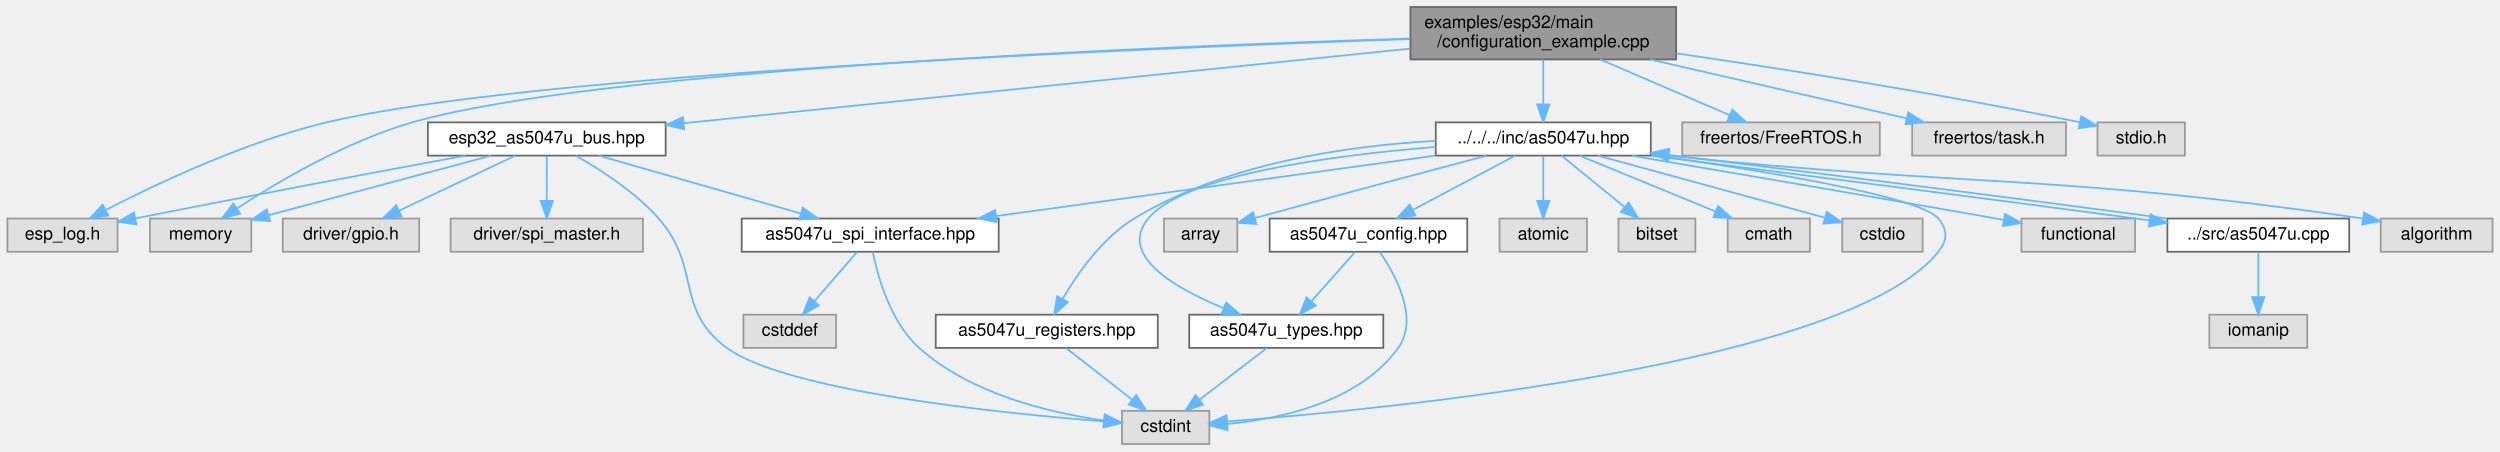
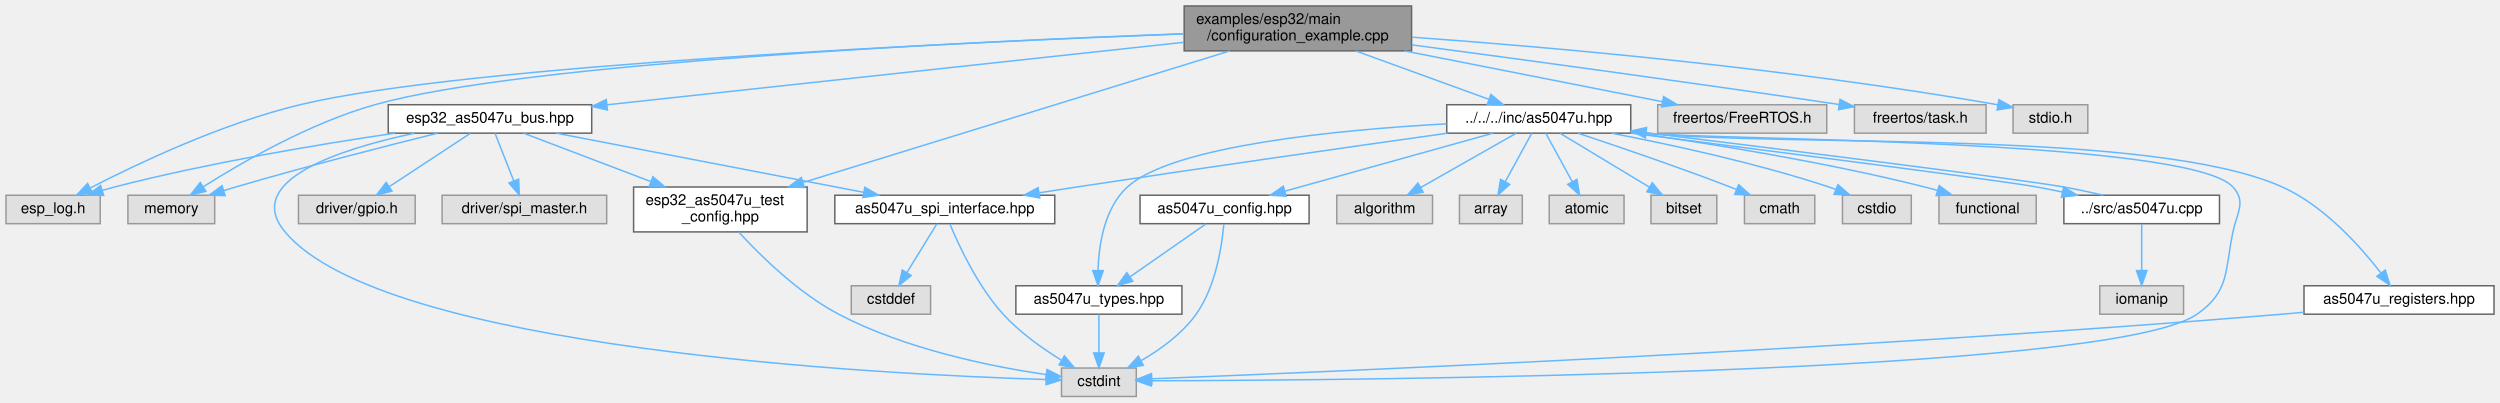
- <svg xmlns="http://www.w3.org/2000/svg" xmlns:xlink="http://www.w3.org/1999/xlink" width="1430pt" height="258pt" viewBox="0.00 0.00 1429.50 258.00">
-   <g id="graph0" class="graph" transform="scale(1 1) rotate(0) translate(4 254)">
+ <svg xmlns="http://www.w3.org/2000/svg" xmlns:xlink="http://www.w3.org/1999/xlink" width="1671pt" height="269pt" viewBox="0.00 0.00 1671.00 269.00">
+   <g id="graph0" class="graph" transform="scale(1 1) rotate(0) translate(4 265)">
    <g id="Node000001" class="node">
      <g id="a_Node000001">
        <a xlink:title="Configuration example with ABI, UVW, and PWM setup.">
-           <polygon fill="#999999" stroke="#666666" points="954.5,-250 802.5,-250 802.5,-220 954.5,-220 954.5,-250" />
-           <text text-anchor="start" x="810.5" y="-238" font-family="Helvetica,sans-Serif" font-size="10.00">examples/esp32/main</text>
-           <text text-anchor="middle" x="878.5" y="-227" font-family="Helvetica,sans-Serif" font-size="10.00">/configuration_example.cpp</text>
+           <polygon fill="#999999" stroke="#666666" points="939.5,-261 787.5,-261 787.5,-231 939.5,-231 939.5,-261" />
+           <text text-anchor="start" x="795.5" y="-249" font-family="Helvetica,sans-Serif" font-size="10.00">examples/esp32/main</text>
+           <text text-anchor="middle" x="863.5" y="-238" font-family="Helvetica,sans-Serif" font-size="10.00">/configuration_example.cpp</text>
        </a>
      </g>
    </g>
    <g id="Node000002" class="node">
      <g id="a_Node000002">
        <a xlink:title=" ">
-           <polygon fill="#e0e0e0" stroke="#999999" points="63,-129 0,-129 0,-110 63,-110 63,-129" />
-           <text text-anchor="middle" x="31.5" y="-117" font-family="Helvetica,sans-Serif" font-size="10.00">esp_log.h</text>
+           <polygon fill="#e0e0e0" stroke="#999999" points="63,-134.5 0,-134.5 0,-115.5 63,-115.5 63,-134.5" />
+           <text text-anchor="middle" x="31.5" y="-122.5" font-family="Helvetica,sans-Serif" font-size="10.00">esp_log.h</text>
        </a>
      </g>
    </g>
    <g id="edge1_Node000001_Node000002" class="edge">
      <g id="a_edge1_Node000001_Node000002">
        <a xlink:title=" ">
-           <path fill="none" stroke="#63b8ff" d="M802.24,-231.65C646.82,-226.35 298.33,-211.72 182.5,-184 136.03,-172.88 85.52,-149.01 56.29,-133.91" />
-           <polygon fill="#63b8ff" stroke="#63b8ff" points="57.71,-130.7 47.22,-129.15 54.45,-136.9 57.71,-130.7" />
+           <path fill="none" stroke="#63b8ff" d="M787.27,-242.36C636.82,-236.64 306.74,-221.45 196.5,-195 144.51,-182.53 87.81,-155.62 56.26,-139.33" />
+           <polygon fill="#63b8ff" stroke="#63b8ff" points="57.79,-136.19 47.31,-134.65 54.54,-142.39 57.79,-136.19" />
        </a>
      </g>
    </g>
    <g id="Node000003" class="node">
      <g id="a_Node000003">
        <a xlink:title=" ">
-           <polygon fill="#e0e0e0" stroke="#999999" points="1071,-184 958,-184 958,-165 1071,-165 1071,-184" />
-           <text text-anchor="middle" x="1014.5" y="-172" font-family="Helvetica,sans-Serif" font-size="10.00">freertos/FreeRTOS.h</text>
+           <polygon fill="#e0e0e0" stroke="#999999" points="1217,-195 1104,-195 1104,-176 1217,-176 1217,-195" />
+           <text text-anchor="middle" x="1160.5" y="-183" font-family="Helvetica,sans-Serif" font-size="10.00">freertos/FreeRTOS.h</text>
        </a>
      </g>
    </g>
    <g id="edge2_Node000001_Node000003" class="edge">
      <g id="a_edge2_Node000001_Node000003">
        <a xlink:title=" ">
-           <path fill="none" stroke="#63b8ff" d="M911.08,-219.99C933.56,-210.31 963.22,-197.56 985.01,-188.18" />
-           <polygon fill="#63b8ff" stroke="#63b8ff" points="986.61,-191.31 994.42,-184.14 983.85,-184.88 986.61,-191.31" />
+           <path fill="none" stroke="#63b8ff" d="M934.64,-230.99C987.67,-220.54 1058.96,-206.5 1107.16,-197.01" />
+           <polygon fill="#63b8ff" stroke="#63b8ff" points="1107.94,-200.42 1117.07,-195.05 1106.59,-193.55 1107.94,-200.42" />
        </a>
      </g>
    </g>
    <g id="Node000004" class="node">
      <g id="a_Node000004">
        <a xlink:title=" ">
-           <polygon fill="#e0e0e0" stroke="#999999" points="1177.5,-184 1089.5,-184 1089.5,-165 1177.5,-165 1177.5,-184" />
-           <text text-anchor="middle" x="1133.5" y="-172" font-family="Helvetica,sans-Serif" font-size="10.00">freertos/task.h</text>
+           <polygon fill="#e0e0e0" stroke="#999999" points="1323.5,-195 1235.5,-195 1235.5,-176 1323.5,-176 1323.5,-195" />
+           <text text-anchor="middle" x="1279.5" y="-183" font-family="Helvetica,sans-Serif" font-size="10.00">freertos/task.h</text>
        </a>
      </g>
    </g>
    <g id="edge3_Node000001_Node000004" class="edge">
      <g id="a_edge3_Node000001_Node000004">
        <a xlink:title=" ">
-           <path fill="none" stroke="#63b8ff" d="M939.58,-219.99C984.63,-209.65 1045.04,-195.79 1086.39,-186.31" />
-           <polygon fill="#63b8ff" stroke="#63b8ff" points="1087.25,-189.7 1096.21,-184.05 1085.69,-182.88 1087.25,-189.7" />
+           <path fill="none" stroke="#63b8ff" d="M939.7,-235C1010.91,-225.55 1120.45,-210.71 1225.15,-195.17" />
+           <polygon fill="#63b8ff" stroke="#63b8ff" points="1225.89,-198.6 1235.26,-193.67 1224.86,-191.68 1225.89,-198.6" />
        </a>
      </g>
    </g>
    <g id="Node000005" class="node">
      <g id="a_Node000005">
        <a xlink:title=" ">
-           <polygon fill="#e0e0e0" stroke="#999999" points="139.5,-129 81.5,-129 81.5,-110 139.5,-110 139.5,-129" />
-           <text text-anchor="middle" x="110.5" y="-117" font-family="Helvetica,sans-Serif" font-size="10.00">memory</text>
+           <polygon fill="#e0e0e0" stroke="#999999" points="139.5,-134.5 81.5,-134.5 81.5,-115.5 139.5,-115.5 139.5,-134.5" />
+           <text text-anchor="middle" x="110.5" y="-122.5" font-family="Helvetica,sans-Serif" font-size="10.00">memory</text>
        </a>
      </g>
    </g>
    <g id="edge4_Node000001_Node000005" class="edge">
      <g id="a_edge4_Node000001_Node000005">
        <a xlink:title=" ">
-           <path fill="none" stroke="#63b8ff" d="M802.37,-231.97C655.16,-227.4 336.72,-214.28 231.5,-184 193.86,-173.17 154.45,-149.9 131.2,-134.74" />
-           <polygon fill="#63b8ff" stroke="#63b8ff" points="133.11,-131.8 122.84,-129.18 129.23,-137.63 133.11,-131.8" />
+           <path fill="none" stroke="#63b8ff" d="M787.37,-242.51C645.53,-237.25 346.18,-223.14 246.5,-195 203.38,-182.83 157.84,-156.6 131.93,-140.21" />
+           <polygon fill="#63b8ff" stroke="#63b8ff" points="133.61,-137.14 123.3,-134.67 129.82,-143.02 133.61,-137.14" />
        </a>
      </g>
    </g>
    <g id="Node000006" class="node">
      <g id="a_Node000006">
        <a xlink:title=" ">
-           <polygon fill="#e0e0e0" stroke="#999999" points="1245.5,-184 1195.5,-184 1195.5,-165 1245.5,-165 1245.5,-184" />
-           <text text-anchor="middle" x="1220.5" y="-172" font-family="Helvetica,sans-Serif" font-size="10.00">stdio.h</text>
+           <polygon fill="#e0e0e0" stroke="#999999" points="1391.5,-195 1341.5,-195 1341.5,-176 1391.5,-176 1391.5,-195" />
+           <text text-anchor="middle" x="1366.5" y="-183" font-family="Helvetica,sans-Serif" font-size="10.00">stdio.h</text>
        </a>
      </g>
    </g>
    <g id="edge5_Node000001_Node000006" class="edge">
      <g id="a_edge5_Node000001_Node000006">
        <a xlink:title=" ">
-           <path fill="none" stroke="#63b8ff" d="M954.77,-223.44C1014.92,-214.69 1101.1,-201.23 1185.31,-184.1" />
-           <polygon fill="#63b8ff" stroke="#63b8ff" points="1186.21,-187.49 1195.3,-182.05 1184.8,-180.63 1186.21,-187.49" />
+           <path fill="none" stroke="#63b8ff" d="M939.91,-240.13C1031.02,-233.58 1187.99,-219.98 1331.46,-194.95" />
+           <polygon fill="#63b8ff" stroke="#63b8ff" points="1332.09,-198.39 1341.33,-193.21 1330.88,-191.5 1332.09,-198.39" />
        </a>
      </g>
    </g>
    <g id="Node000007" class="node">
      <g id="a_Node000007">
        <a xlink:href="as5047u_8hpp.html" target="_top" xlink:title="Driver for AMS AS5047U Magnetic Rotary Position Sensor (C++21).">
-           <polygon fill="white" stroke="#666666" points="940,-184 817,-184 817,-165 940,-165 940,-184" />
-           <text text-anchor="middle" x="878.5" y="-172" font-family="Helvetica,sans-Serif" font-size="10.00">../../../inc/as5047u.hpp</text>
+           <polygon fill="white" stroke="#666666" points="1086,-195 963,-195 963,-176 1086,-176 1086,-195" />
+           <text text-anchor="middle" x="1024.5" y="-183" font-family="Helvetica,sans-Serif" font-size="10.00">../../../inc/as5047u.hpp</text>
        </a>
      </g>
    </g>
    <g id="edge6_Node000001_Node000007" class="edge">
      <g id="a_edge6_Node000001_Node000007">
        <a xlink:title=" ">
-           <path fill="none" stroke="#63b8ff" d="M878.5,-219.84C878.5,-212.21 878.5,-202.7 878.5,-194.45" />
-           <polygon fill="#63b8ff" stroke="#63b8ff" points="882,-194.27 878.5,-184.27 875,-194.27 882,-194.27" />
+           <path fill="none" stroke="#63b8ff" d="M902.06,-230.99C929.29,-221.1 965.38,-207.98 991.32,-198.56" />
+           <polygon fill="#63b8ff" stroke="#63b8ff" points="992.52,-201.84 1000.72,-195.14 990.13,-195.26 992.52,-201.84" />
        </a>
      </g>
    </g>
    <g id="Node000023" class="node">
      <g id="a_Node000023">
-         <a xlink:href="esp32__as5047u__bus_8hpp.html" target="_top" xlink:title="ESP32 SPI transport implementation for AS5047U driver.">
-           <polygon fill="white" stroke="#666666" points="376.5,-184 240.5,-184 240.5,-165 376.5,-165 376.5,-184" />
-           <text text-anchor="middle" x="308.5" y="-172" font-family="Helvetica,sans-Serif" font-size="10.00">esp32_as5047u_bus.hpp</text>
+         <a xlink:href="esp32__as5047u__bus_8hpp.html" target="_top" xlink:title="ESP32 SPI transport implementation for AS5047U driver (header-only)">
+           <polygon fill="white" stroke="#666666" points="391.5,-195 255.5,-195 255.5,-176 391.5,-176 391.5,-195" />
+           <text text-anchor="middle" x="323.5" y="-183" font-family="Helvetica,sans-Serif" font-size="10.00">esp32_as5047u_bus.hpp</text>
        </a>
      </g>
    </g>
    <g id="edge28_Node000001_Node000023" class="edge">
      <g id="a_edge28_Node000001_Node000023">
        <a xlink:title=" ">
-           <path fill="none" stroke="#63b8ff" d="M802.22,-226.17C693.82,-215.05 496.23,-194.77 386.76,-183.53" />
-           <polygon fill="#63b8ff" stroke="#63b8ff" points="387.07,-180.05 376.77,-182.51 386.36,-187.01 387.07,-180.05" />
+           <path fill="none" stroke="#63b8ff" d="M787.28,-236.74C685.14,-225.68 504.83,-206.14 401.7,-194.97" />
+           <polygon fill="#63b8ff" stroke="#63b8ff" points="401.98,-191.48 391.66,-193.88 401.22,-198.44 401.98,-191.48" />
+         </a>
+       </g>
+     </g>
+     <g id="Node000024" class="node">
+       <g id="a_Node000024">
+         <a xlink:href="esp32__as5047u__test__config_8hpp.html" target="_top" xlink:title="Hardware configuration for AS5047U driver on ESP32-C6.">
+           <polygon fill="white" stroke="#666666" points="535.5,-140 419.5,-140 419.5,-110 535.5,-110 535.5,-140" />
+           <text text-anchor="start" x="427.5" y="-128" font-family="Helvetica,sans-Serif" font-size="10.00">esp32_as5047u_test</text>
+           <text text-anchor="middle" x="477.5" y="-117" font-family="Helvetica,sans-Serif" font-size="10.00">_config.hpp</text>
+         </a>
+       </g>
+     </g>
+     <g id="edge37_Node000001_Node000024" class="edge">
+       <g id="a_edge37_Node000001_Node000024">
+         <a xlink:title=" ">
+           <path fill="none" stroke="#63b8ff" d="M818.09,-231C747.04,-209.1 609.81,-166.79 533.01,-143.11" />
+           <polygon fill="#63b8ff" stroke="#63b8ff" points="533.63,-139.64 523.04,-140.04 531.57,-146.33 533.63,-139.64" />
        </a>
      </g>
    </g>
    <g id="Node000008" class="node">
      <g id="a_Node000008">
        <a xlink:href="as5047u__spi__interface_8hpp.html" target="_top" xlink:title="CRTP-based SPI bus interface for AS5047U driver.">
-           <polygon fill="white" stroke="#666666" points="567,-129 420,-129 420,-110 567,-110 567,-129" />
-           <text text-anchor="middle" x="493.5" y="-117" font-family="Helvetica,sans-Serif" font-size="10.00">as5047u_spi_interface.hpp</text>
+           <polygon fill="white" stroke="#666666" points="701,-134.5 554,-134.5 554,-115.5 701,-115.5 701,-134.5" />
+           <text text-anchor="middle" x="627.5" y="-122.5" font-family="Helvetica,sans-Serif" font-size="10.00">as5047u_spi_interface.hpp</text>
        </a>
      </g>
    </g>
    <g id="edge7_Node000007_Node000008" class="edge">
      <g id="a_edge7_Node000007_Node000008">
        <a xlink:title=" ">
-           <path fill="none" stroke="#63b8ff" d="M816.64,-164.98C748.13,-155.55 637.8,-140.36 565.47,-130.41" />
-           <polygon fill="#63b8ff" stroke="#63b8ff" points="565.91,-126.93 555.52,-129.04 564.95,-133.87 565.91,-126.93" />
+           <path fill="none" stroke="#63b8ff" d="M963.49,-175.98C901.13,-167.22 801.51,-153.03 715.5,-140 707.45,-138.78 699,-137.47 690.64,-136.16" />
+           <polygon fill="#63b8ff" stroke="#63b8ff" points="690.95,-132.67 680.53,-134.57 689.86,-139.58 690.95,-132.67" />
        </a>
      </g>
    </g>
    <g id="Node000010" class="node">
      <g id="a_Node000010">
        <a xlink:title=" ">
-           <polygon fill="#e0e0e0" stroke="#999999" points="687.5,-19 637.5,-19 637.5,0 687.5,0 687.5,-19" />
-           <text text-anchor="middle" x="662.5" y="-7" font-family="Helvetica,sans-Serif" font-size="10.00">cstdint</text>
+           <polygon fill="#e0e0e0" stroke="#999999" points="755.5,-19 705.5,-19 705.5,0 755.5,0 755.5,-19" />
+           <text text-anchor="middle" x="730.5" y="-7" font-family="Helvetica,sans-Serif" font-size="10.00">cstdint</text>
        </a>
      </g>
    </g>
    <g id="edge17_Node000007_Node000010" class="edge">
      <g id="a_edge17_Node000007_Node000010">
        <a xlink:title=" ">
-           <path fill="none" stroke="#63b8ff" d="M940.18,-165.42C1003.44,-156.5 1094.04,-141.72 1104.5,-129 1109.86,-122.48 1109.77,-116.59 1104.5,-110 1053.35,-46.06 793.06,-20.31 697.63,-12.92" />
-           <polygon fill="#63b8ff" stroke="#63b8ff" points="697.85,-9.43 687.61,-12.17 697.32,-16.41 697.85,-9.43" />
+           <path fill="none" stroke="#63b8ff" d="M1086.06,-177.02C1089.25,-176.67 1092.41,-176.33 1095.5,-176 1139.11,-171.39 1458.94,-172.39 1488.5,-140 1497.49,-130.15 1491.22,-123.05 1488.5,-110 1483.05,-83.89 1486.36,-70.28 1464.5,-55 1406.81,-14.69 903.93,-10.81 765.59,-10.5" />
+           <polygon fill="#63b8ff" stroke="#63b8ff" points="765.54,-7 755.54,-10.49 765.53,-14 765.54,-7" />
        </a>
      </g>
    </g>
    <g id="Node000011" class="node">
      <g id="a_Node000011">
        <a xlink:href="as5047u__registers_8hpp.html" target="_top" xlink:title="Register definitions for the AS5047U Rotary Position Sensor.">
-           <polygon fill="white" stroke="#666666" points="658,-74 531,-74 531,-55 658,-55 658,-74" />
-           <text text-anchor="middle" x="594.5" y="-62" font-family="Helvetica,sans-Serif" font-size="10.00">as5047u_registers.hpp</text>
+           <polygon fill="white" stroke="#666666" points="1663,-74 1536,-74 1536,-55 1663,-55 1663,-74" />
+           <text text-anchor="middle" x="1599.5" y="-62" font-family="Helvetica,sans-Serif" font-size="10.00">as5047u_registers.hpp</text>
        </a>
      </g>
    </g>
    <g id="edge10_Node000007_Node000011" class="edge">
      <g id="a_edge10_Node000007_Node000011">
        <a xlink:title=" ">
-           <path fill="none" stroke="#63b8ff" d="M816.88,-173.4C767.08,-170.72 696.9,-160.83 644.5,-129 626.38,-117.99 612.23,-97.85 603.67,-83.2" />
-           <polygon fill="#63b8ff" stroke="#63b8ff" points="606.56,-81.18 598.67,-74.11 600.43,-84.56 606.56,-81.18" />
+           <path fill="none" stroke="#63b8ff" d="M1086.06,-177C1089.25,-176.65 1092.41,-176.32 1095.5,-176 1190.01,-166.35 1434.88,-179.03 1521.5,-140 1549.41,-127.42 1573.49,-100.52 1587.24,-82.72" />
+           <polygon fill="#63b8ff" stroke="#63b8ff" points="1590.3,-84.48 1593.46,-74.37 1584.68,-80.3 1590.3,-84.48" />
        </a>
      </g>
    </g>
    <g id="Node000012" class="node">
      <g id="a_Node000012">
        <a xlink:title=" ">
-           <polygon fill="#e0e0e0" stroke="#999999" points="1421.5,-129 1357.5,-129 1357.5,-110 1421.5,-110 1421.5,-129" />
-           <text text-anchor="middle" x="1389.5" y="-117" font-family="Helvetica,sans-Serif" font-size="10.00">algorithm</text>
+           <polygon fill="#e0e0e0" stroke="#999999" points="953.5,-134.5 889.5,-134.5 889.5,-115.5 953.5,-115.5 953.5,-134.5" />
+           <text text-anchor="middle" x="921.5" y="-122.5" font-family="Helvetica,sans-Serif" font-size="10.00">algorithm</text>
        </a>
      </g>
    </g>
    <g id="edge12_Node000007_Node000012" class="edge">
      <g id="a_edge12_Node000007_Node000012">
        <a xlink:title=" ">
-           <path fill="none" stroke="#63b8ff" d="M940.06,-166.02C943.25,-165.67 946.41,-165.32 949.5,-165 1123.3,-146.76 1170.63,-154.8 1347.18,-129.03" />
-           <polygon fill="#63b8ff" stroke="#63b8ff" points="1347.95,-132.45 1357.33,-127.53 1346.93,-125.53 1347.95,-132.45" />
+           <path fill="none" stroke="#63b8ff" d="M1009.3,-175.87C992.49,-166.32 965.18,-150.81 945.48,-139.62" />
+           <polygon fill="#63b8ff" stroke="#63b8ff" points="947.18,-136.56 936.76,-134.67 943.73,-142.65 947.18,-136.56" />
        </a>
      </g>
    </g>
    <g id="Node000013" class="node">
      <g id="a_Node000013">
        <a xlink:title=" ">
-           <polygon fill="#e0e0e0" stroke="#999999" points="703.5,-129 661.5,-129 661.5,-110 703.5,-110 703.5,-129" />
-           <text text-anchor="middle" x="682.5" y="-117" font-family="Helvetica,sans-Serif" font-size="10.00">array</text>
+           <polygon fill="#e0e0e0" stroke="#999999" points="1013.5,-134.5 971.5,-134.5 971.5,-115.5 1013.5,-115.5 1013.5,-134.5" />
+           <text text-anchor="middle" x="992.5" y="-122.5" font-family="Helvetica,sans-Serif" font-size="10.00">array</text>
        </a>
      </g>
    </g>
    <g id="edge13_Node000007_Node000013" class="edge">
      <g id="a_edge13_Node000007_Node000013">
        <a xlink:title=" ">
-           <path fill="none" stroke="#63b8ff" d="M846.02,-164.94C814.49,-156.6 765.04,-143.43 713.45,-129.23" />
-           <polygon fill="#63b8ff" stroke="#63b8ff" points="714.37,-125.86 703.79,-126.57 712.51,-132.61 714.37,-125.86" />
+           <path fill="none" stroke="#63b8ff" d="M1019.78,-175.87C1015.15,-167.4 1007.95,-154.24 1002.11,-143.57" />
+           <polygon fill="#63b8ff" stroke="#63b8ff" points="1005.11,-141.76 997.24,-134.67 998.97,-145.12 1005.11,-141.76" />
        </a>
      </g>
    </g>
    <g id="Node000014" class="node">
      <g id="a_Node000014">
        <a xlink:title=" ">
-           <polygon fill="#e0e0e0" stroke="#999999" points="903.5,-129 853.5,-129 853.5,-110 903.5,-110 903.5,-129" />
-           <text text-anchor="middle" x="878.5" y="-117" font-family="Helvetica,sans-Serif" font-size="10.00">atomic</text>
+           <polygon fill="#e0e0e0" stroke="#999999" points="1081.5,-134.5 1031.5,-134.5 1031.5,-115.5 1081.5,-115.5 1081.5,-134.5" />
+           <text text-anchor="middle" x="1056.5" y="-122.5" font-family="Helvetica,sans-Serif" font-size="10.00">atomic</text>
        </a>
      </g>
    </g>
    <g id="edge14_Node000007_Node000014" class="edge">
      <g id="a_edge14_Node000007_Node000014">
        <a xlink:title=" ">
-           <path fill="none" stroke="#63b8ff" d="M878.5,-164.75C878.5,-157.8 878.5,-147.85 878.5,-139.13" />
-           <polygon fill="#63b8ff" stroke="#63b8ff" points="882,-139.09 878.5,-129.09 875,-139.09 882,-139.09" />
+           <path fill="none" stroke="#63b8ff" d="M1029.22,-175.87C1033.85,-167.4 1041.05,-154.24 1046.89,-143.57" />
+           <polygon fill="#63b8ff" stroke="#63b8ff" points="1050.03,-145.12 1051.76,-134.67 1043.89,-141.76 1050.03,-145.12" />
        </a>
      </g>
    </g>
    <g id="Node000015" class="node">
      <g id="a_Node000015">
        <a xlink:title=" ">
-           <polygon fill="#e0e0e0" stroke="#999999" points="965.5,-129 921.5,-129 921.5,-110 965.5,-110 965.5,-129" />
-           <text text-anchor="middle" x="943.5" y="-117" font-family="Helvetica,sans-Serif" font-size="10.00">bitset</text>
+           <polygon fill="#e0e0e0" stroke="#999999" points="1143.5,-134.5 1099.5,-134.5 1099.5,-115.5 1143.5,-115.5 1143.5,-134.5" />
+           <text text-anchor="middle" x="1121.5" y="-122.5" font-family="Helvetica,sans-Serif" font-size="10.00">bitset</text>
        </a>
      </g>
    </g>
    <g id="edge15_Node000007_Node000015" class="edge">
      <g id="a_edge15_Node000007_Node000015">
        <a xlink:title=" ">
-           <path fill="none" stroke="#63b8ff" d="M888.94,-164.98C898.65,-157.07 913.32,-145.11 925,-135.58" />
-           <polygon fill="#63b8ff" stroke="#63b8ff" points="927.33,-138.2 932.87,-129.17 922.9,-132.78 927.33,-138.2" />
+           <path fill="none" stroke="#63b8ff" d="M1038.81,-175.87C1054.5,-166.41 1079.9,-151.09 1098.41,-139.92" />
+           <polygon fill="#63b8ff" stroke="#63b8ff" points="1100.37,-142.83 1107.13,-134.67 1096.76,-136.83 1100.37,-142.83" />
        </a>
      </g>
    </g>
    <g id="Node000016" class="node">
      <g id="a_Node000016">
        <a xlink:title=" ">
-           <polygon fill="#e0e0e0" stroke="#999999" points="1031,-129 984,-129 984,-110 1031,-110 1031,-129" />
-           <text text-anchor="middle" x="1007.5" y="-117" font-family="Helvetica,sans-Serif" font-size="10.00">cmath</text>
+           <polygon fill="#e0e0e0" stroke="#999999" points="1209,-134.5 1162,-134.5 1162,-115.5 1209,-115.5 1209,-134.5" />
+           <text text-anchor="middle" x="1185.5" y="-122.5" font-family="Helvetica,sans-Serif" font-size="10.00">cmath</text>
        </a>
      </g>
    </g>
    <g id="edge16_Node000007_Node000016" class="edge">
      <g id="a_edge16_Node000007_Node000016">
        <a xlink:title=" ">
-           <path fill="none" stroke="#63b8ff" d="M899.23,-164.98C920.26,-156.34 953.05,-142.87 977.04,-133.02" />
-           <polygon fill="#63b8ff" stroke="#63b8ff" points="978.48,-136.21 986.4,-129.17 975.82,-129.73 978.48,-136.21" />
+           <path fill="none" stroke="#63b8ff" d="M1050.67,-175.97C1076.67,-167.36 1117.6,-153.45 1152.5,-140 1153.88,-139.47 1155.29,-138.91 1156.7,-138.35" />
+           <polygon fill="#63b8ff" stroke="#63b8ff" points="1158.13,-141.55 1166.04,-134.51 1155.46,-135.07 1158.13,-141.55" />
        </a>
      </g>
    </g>
    <g id="Node000017" class="node">
      <g id="a_Node000017">
        <a xlink:title=" ">
-           <polygon fill="#e0e0e0" stroke="#999999" points="1095.5,-129 1049.5,-129 1049.5,-110 1095.5,-110 1095.5,-129" />
-           <text text-anchor="middle" x="1072.5" y="-117" font-family="Helvetica,sans-Serif" font-size="10.00">cstdio</text>
+           <polygon fill="#e0e0e0" stroke="#999999" points="1273.5,-134.5 1227.5,-134.5 1227.5,-115.5 1273.5,-115.5 1273.5,-134.5" />
+           <text text-anchor="middle" x="1250.5" y="-122.5" font-family="Helvetica,sans-Serif" font-size="10.00">cstdio</text>
        </a>
      </g>
    </g>
    <g id="edge18_Node000007_Node000017" class="edge">
      <g id="a_edge18_Node000007_Node000017">
        <a xlink:title=" ">
-           <path fill="none" stroke="#63b8ff" d="M909.67,-164.98C945.15,-155.29 1002.89,-139.52 1039.23,-129.59" />
-           <polygon fill="#63b8ff" stroke="#63b8ff" points="1040.6,-132.84 1049.32,-126.83 1038.75,-126.09 1040.6,-132.84" />
+           <path fill="none" stroke="#63b8ff" d="M1073.02,-175.98C1112.69,-168.4 1169.94,-156.04 1218.5,-140 1219.94,-139.52 1221.4,-139.01 1222.87,-138.46" />
+           <polygon fill="#63b8ff" stroke="#63b8ff" points="1224.49,-141.59 1232.45,-134.6 1221.87,-135.09 1224.49,-141.59" />
        </a>
      </g>
    </g>
    <g id="Node000018" class="node">
      <g id="a_Node000018">
        <a xlink:title=" ">
-           <polygon fill="#e0e0e0" stroke="#999999" points="1217,-129 1152,-129 1152,-110 1217,-110 1217,-129" />
-           <text text-anchor="middle" x="1184.5" y="-117" font-family="Helvetica,sans-Serif" font-size="10.00">functional</text>
+           <polygon fill="#e0e0e0" stroke="#999999" points="1357,-134.5 1292,-134.5 1292,-115.5 1357,-115.5 1357,-134.5" />
+           <text text-anchor="middle" x="1324.5" y="-122.5" font-family="Helvetica,sans-Serif" font-size="10.00">functional</text>
        </a>
      </g>
    </g>
    <g id="edge19_Node000007_Node000018" class="edge">
      <g id="a_edge19_Node000007_Node000018">
        <a xlink:title=" ">
-           <path fill="none" stroke="#63b8ff" d="M929.14,-164.93C981.37,-156.07 1065.16,-141.76 1137.5,-129 1138.95,-128.74 1140.43,-128.48 1141.93,-128.22" />
-           <polygon fill="#63b8ff" stroke="#63b8ff" points="1142.66,-131.64 1151.89,-126.44 1141.43,-124.75 1142.66,-131.64" />
+           <path fill="none" stroke="#63b8ff" d="M1086.03,-176.55C1138.65,-169.13 1216.16,-156.68 1282.5,-140 1285.3,-139.3 1288.17,-138.5 1291.05,-137.65" />
+           <polygon fill="#63b8ff" stroke="#63b8ff" points="1292.2,-140.96 1300.7,-134.63 1290.11,-134.28 1292.2,-140.96" />
        </a>
      </g>
    </g>
    <g id="Node000019" class="node">
      <g id="a_Node000019">
        <a xlink:href="as5047u__types_8hpp.html" target="_top" xlink:title="Type definitions for the AS5047U driver.">
-           <polygon fill="white" stroke="#666666" points="787,-74 676,-74 676,-55 787,-55 787,-74" />
-           <text text-anchor="middle" x="731.5" y="-62" font-family="Helvetica,sans-Serif" font-size="10.00">as5047u_types.hpp</text>
+           <polygon fill="white" stroke="#666666" points="786,-74 675,-74 675,-55 786,-55 786,-74" />
+           <text text-anchor="middle" x="730.5" y="-62" font-family="Helvetica,sans-Serif" font-size="10.00">as5047u_types.hpp</text>
        </a>
      </g>
    </g>
    <g id="edge20_Node000007_Node000019" class="edge">
      <g id="a_edge20_Node000007_Node000019">
        <a xlink:title=" ">
-           <path fill="none" stroke="#63b8ff" d="M816.96,-169.96C757.32,-165.09 672.98,-153.9 652.5,-129 635.28,-108.06 667.41,-89.32 695.72,-77.72" />
-           <polygon fill="#63b8ff" stroke="#63b8ff" points="697.05,-80.96 705.1,-74.07 694.51,-74.44 697.05,-80.96" />
+           <path fill="none" stroke="#63b8ff" d="M962.83,-182.22C891.48,-178.29 779.88,-167.78 749.5,-140 734.21,-126.02 730.48,-101.61 729.91,-84.56" />
+           <polygon fill="#63b8ff" stroke="#63b8ff" points="733.41,-84.14 729.91,-74.14 726.41,-84.14 733.41,-84.14" />
        </a>
      </g>
    </g>
    <g id="Node000020" class="node">
      <g id="a_Node000020">
        <a xlink:href="as5047u__config_8hpp.html" target="_top" xlink:title=" ">
-           <polygon fill="white" stroke="#666666" points="835,-129 722,-129 722,-110 835,-110 835,-129" />
-           <text text-anchor="middle" x="778.5" y="-117" font-family="Helvetica,sans-Serif" font-size="10.00">as5047u_config.hpp</text>
+           <polygon fill="white" stroke="#666666" points="871,-134.5 758,-134.5 758,-115.5 871,-115.5 871,-134.5" />
+           <text text-anchor="middle" x="814.5" y="-122.5" font-family="Helvetica,sans-Serif" font-size="10.00">as5047u_config.hpp</text>
        </a>
      </g>
    </g>
    <g id="edge22_Node000007_Node000020" class="edge">
      <g id="a_edge22_Node000007_Node000020">
        <a xlink:title=" ">
-           <path fill="none" stroke="#63b8ff" d="M862.43,-164.98C846.64,-156.61 822.28,-143.7 803.87,-133.95" />
-           <polygon fill="#63b8ff" stroke="#63b8ff" points="805.33,-130.76 794.86,-129.17 802.06,-136.95 805.33,-130.76" />
+           <path fill="none" stroke="#63b8ff" d="M993.96,-175.99C957.26,-165.77 895.55,-148.58 854.92,-137.26" />
+           <polygon fill="#63b8ff" stroke="#63b8ff" points="855.65,-133.83 845.07,-134.52 853.77,-140.57 855.65,-133.83" />
        </a>
      </g>
    </g>
    <g id="Node000021" class="node">
      <g id="a_Node000021">
        <a xlink:href="as5047u_8cpp.html" target="_top" xlink:title=" ">
-           <polygon fill="white" stroke="#666666" points="1339.5,-129 1235.5,-129 1235.5,-110 1339.5,-110 1339.5,-129" />
-           <text text-anchor="middle" x="1287.5" y="-117" font-family="Helvetica,sans-Serif" font-size="10.00">../src/as5047u.cpp</text>
+           <polygon fill="white" stroke="#666666" points="1479.5,-134.5 1375.5,-134.5 1375.5,-115.5 1479.5,-115.5 1479.5,-134.5" />
+           <text text-anchor="middle" x="1427.5" y="-122.5" font-family="Helvetica,sans-Serif" font-size="10.00">../src/as5047u.cpp</text>
        </a>
      </g>
    </g>
    <g id="edge25_Node000007_Node000021" class="edge">
      <g id="a_edge25_Node000007_Node000021">
        <a xlink:title=" ">
-           <path fill="none" stroke="#63b8ff" d="M940.1,-164.99C1008.07,-156.19 1120.45,-141.97 1217.5,-129 1220,-128.67 1222.57,-128.32 1225.16,-127.97" />
-           <polygon fill="#63b8ff" stroke="#63b8ff" points="1225.83,-131.41 1235.27,-126.6 1224.89,-124.47 1225.83,-131.41" />
+           <path fill="none" stroke="#63b8ff" d="M1086,-176.08C1174.87,-164.55 1331.16,-144.72 1357.5,-140 1362.91,-139.03 1368.57,-137.89 1374.24,-136.7" />
+           <polygon fill="#63b8ff" stroke="#63b8ff" points="1375.35,-140.04 1384.39,-134.5 1373.87,-133.2 1375.35,-140.04" />
        </a>
      </g>
    </g>
    <g id="Node000009" class="node">
      <g id="a_Node000009">
        <a xlink:title=" ">
-           <polygon fill="#e0e0e0" stroke="#999999" points="474,-74 421,-74 421,-55 474,-55 474,-74" />
-           <text text-anchor="middle" x="447.5" y="-62" font-family="Helvetica,sans-Serif" font-size="10.00">cstddef</text>
+           <polygon fill="#e0e0e0" stroke="#999999" points="618,-74 565,-74 565,-55 618,-55 618,-74" />
+           <text text-anchor="middle" x="591.5" y="-62" font-family="Helvetica,sans-Serif" font-size="10.00">cstddef</text>
        </a>
      </g>
    </g>
    <g id="edge8_Node000008_Node000009" class="edge">
      <g id="a_edge8_Node000008_Node000009">
        <a xlink:title=" ">
-           <path fill="none" stroke="#63b8ff" d="M485.9,-109.75C479.34,-102.18 469.68,-91.05 461.69,-81.84" />
-           <polygon fill="#63b8ff" stroke="#63b8ff" points="464.15,-79.35 454.95,-74.09 458.87,-83.94 464.15,-79.35" />
+           <path fill="none" stroke="#63b8ff" d="M622.19,-115.37C616.92,-106.81 608.71,-93.47 602.11,-82.74" />
+           <polygon fill="#63b8ff" stroke="#63b8ff" points="605.06,-80.85 596.83,-74.17 599.09,-84.52 605.06,-80.85" />
        </a>
      </g>
    </g>
    <g id="edge9_Node000008_Node000010" class="edge">
      <g id="a_edge9_Node000008_Node000010">
        <a xlink:title=" ">
-           <path fill="none" stroke="#63b8ff" d="M494.98,-109.77C497.75,-96.13 504.99,-69.79 521.5,-55 550.96,-28.61 596.03,-17.86 627.26,-13.49" />
-           <polygon fill="#63b8ff" stroke="#63b8ff" points="627.78,-16.96 637.27,-12.24 626.91,-10.01 627.78,-16.96" />
+           <path fill="none" stroke="#63b8ff" d="M630.97,-115.14C636.76,-101.17 649.45,-73.72 666.5,-55 677.65,-42.76 692.75,-32.06 705.49,-24.22" />
+           <polygon fill="#63b8ff" stroke="#63b8ff" points="707.43,-27.14 714.25,-19.04 703.86,-21.12 707.43,-27.14" />
        </a>
      </g>
    </g>
    <g id="edge11_Node000011_Node000010" class="edge">
      <g id="a_edge11_Node000011_Node000010">
        <a xlink:title=" ">
-           <path fill="none" stroke="#63b8ff" d="M605.43,-54.98C615.58,-47.07 630.92,-35.11 643.15,-25.58" />
-           <polygon fill="#63b8ff" stroke="#63b8ff" points="645.64,-28.08 651.38,-19.17 641.34,-22.56 645.64,-28.08" />
+           <path fill="none" stroke="#63b8ff" d="M1535.68,-56.27C1530.88,-55.81 1526.12,-55.38 1521.5,-55 1230.02,-30.94 877.02,-16.15 765.8,-11.83" />
+           <polygon fill="#63b8ff" stroke="#63b8ff" points="765.93,-8.33 755.8,-11.44 765.66,-15.32 765.93,-8.33" />
        </a>
      </g>
    </g>
    <g id="edge21_Node000019_Node000010" class="edge">
      <g id="a_edge21_Node000019_Node000010">
        <a xlink:title=" ">
-           <path fill="none" stroke="#63b8ff" d="M720.41,-54.98C710.01,-47 694.24,-34.88 681.78,-25.31" />
-           <polygon fill="#63b8ff" stroke="#63b8ff" points="683.85,-22.49 673.79,-19.17 679.59,-28.04 683.85,-22.49" />
+           <path fill="none" stroke="#63b8ff" d="M730.5,-54.75C730.5,-47.8 730.5,-37.85 730.5,-29.13" />
+           <polygon fill="#63b8ff" stroke="#63b8ff" points="734,-29.09 730.5,-19.09 727,-29.09 734,-29.09" />
        </a>
      </g>
    </g>
    <g id="edge23_Node000020_Node000010" class="edge">
      <g id="a_edge23_Node000020_Node000010">
        <a xlink:title=" ">
-           <path fill="none" stroke="#63b8ff" d="M784.98,-109.88C793.92,-96.84 807.64,-71.86 795.5,-55 773.39,-24.29 729.1,-14.46 697.71,-11.49" />
-           <polygon fill="#63b8ff" stroke="#63b8ff" points="697.85,-7.99 687.62,-10.72 697.32,-14.97 697.85,-7.99" />
+           <path fill="none" stroke="#63b8ff" d="M813.99,-115.11C812.78,-101.11 808.78,-73.61 795.5,-55 786.17,-41.92 771.71,-31.47 758.8,-24" />
+           <polygon fill="#63b8ff" stroke="#63b8ff" points="760.22,-20.79 749.77,-19.08 756.88,-26.94 760.22,-20.79" />
        </a>
      </g>
    </g>
    <g id="edge24_Node000020_Node000019" class="edge">
      <g id="a_edge24_Node000020_Node000019">
        <a xlink:title=" ">
-           <path fill="none" stroke="#63b8ff" d="M770.74,-109.75C764.03,-102.18 754.16,-91.05 745.99,-81.84" />
-           <polygon fill="#63b8ff" stroke="#63b8ff" points="748.37,-79.25 739.12,-74.09 743.13,-83.89 748.37,-79.25" />
+           <path fill="none" stroke="#63b8ff" d="M802.11,-115.37C788.71,-106.04 767.12,-91.01 751.15,-79.88" />
+           <polygon fill="#63b8ff" stroke="#63b8ff" points="753.15,-77.01 742.95,-74.17 749.15,-82.75 753.15,-77.01" />
        </a>
      </g>
    </g>
    <g id="edge26_Node000021_Node000007" class="edge">
      <g id="a_edge26_Node000021_Node000007">
        <a xlink:title=" ">
-           <path fill="none" stroke="#63b8ff" d="M1235.2,-129.04C1136.86,-142.18 1022.86,-156.6 950.64,-165.35" />
-           <polygon fill="#63b8ff" stroke="#63b8ff" points="949.8,-161.93 940.29,-166.6 950.64,-168.88 949.8,-161.93" />
+           <path fill="none" stroke="#63b8ff" d="M1401.82,-134.5C1393.45,-136.47 1384.16,-138.45 1375.5,-140 1349.02,-144.75 1191.2,-164.76 1096.36,-176.26" />
+           <polygon fill="#63b8ff" stroke="#63b8ff" points="1095.76,-172.81 1086.25,-177.49 1096.6,-179.76 1095.76,-172.81" />
        </a>
      </g>
    </g>
    <g id="Node000022" class="node">
      <g id="a_Node000022">
        <a xlink:title=" ">
-           <polygon fill="#e0e0e0" stroke="#999999" points="1315.5,-74 1259.5,-74 1259.5,-55 1315.5,-55 1315.5,-74" />
-           <text text-anchor="middle" x="1287.5" y="-62" font-family="Helvetica,sans-Serif" font-size="10.00">iomanip</text>
+           <polygon fill="#e0e0e0" stroke="#999999" points="1455.5,-74 1399.5,-74 1399.5,-55 1455.5,-55 1455.5,-74" />
+           <text text-anchor="middle" x="1427.5" y="-62" font-family="Helvetica,sans-Serif" font-size="10.00">iomanip</text>
        </a>
      </g>
    </g>
    <g id="edge27_Node000021_Node000022" class="edge">
      <g id="a_edge27_Node000021_Node000022">
        <a xlink:title=" ">
-           <path fill="none" stroke="#63b8ff" d="M1287.5,-109.75C1287.5,-102.8 1287.5,-92.85 1287.5,-84.13" />
-           <polygon fill="#63b8ff" stroke="#63b8ff" points="1291,-84.09 1287.5,-74.09 1284,-84.09 1291,-84.09" />
-         </a>
-       </g>
-     </g>
-     <g id="edge32_Node000023_Node000002" class="edge">
-       <g id="a_edge32_Node000023_Node000002">
-         <a xlink:title=" ">
-           <path fill="none" stroke="#63b8ff" d="M261.88,-164.97C216.38,-156.58 144.93,-143.26 73.37,-129.14" />
-           <polygon fill="#63b8ff" stroke="#63b8ff" points="73.76,-125.65 63.27,-127.15 72.4,-132.52 73.76,-125.65" />
-         </a>
-       </g>
-     </g>
-     <g id="edge34_Node000023_Node000005" class="edge">
-       <g id="a_edge34_Node000023_Node000005">
-         <a xlink:title=" ">
-           <path fill="none" stroke="#63b8ff" d="M276.69,-164.98C242.11,-155.73 186.84,-140.94 149.64,-130.98" />
-           <polygon fill="#63b8ff" stroke="#63b8ff" points="150.22,-127.51 139.65,-128.3 148.41,-134.27 150.22,-127.51" />
+           <path fill="none" stroke="#63b8ff" d="M1427.5,-115.37C1427.5,-107.25 1427.5,-94.81 1427.5,-84.39" />
+           <polygon fill="#63b8ff" stroke="#63b8ff" points="1431,-84.17 1427.5,-74.17 1424,-84.17 1431,-84.17" />
+         </a>
+       </g>
+     </g>
+     <g id="edge34_Node000023_Node000002" class="edge">
+       <g id="a_edge34_Node000023_Node000002">
+         <a xlink:title=" ">
+           <path fill="none" stroke="#63b8ff" d="M260,-176C208.91,-168.5 135.5,-156.24 72.5,-140 69.86,-139.32 67.15,-138.55 64.43,-137.73" />
+           <polygon fill="#63b8ff" stroke="#63b8ff" points="65.32,-134.34 54.73,-134.62 63.18,-141.01 65.32,-134.34" />
+         </a>
+       </g>
+     </g>
+     <g id="edge36_Node000023_Node000005" class="edge">
+       <g id="a_edge36_Node000023_Node000005">
+         <a xlink:title=" ">
+           <path fill="none" stroke="#63b8ff" d="M288.5,-175.98C254.01,-167.43 199.9,-153.61 153.5,-140 150.91,-139.24 148.23,-138.43 145.55,-137.6" />
+           <polygon fill="#63b8ff" stroke="#63b8ff" points="146.48,-134.22 135.89,-134.54 144.37,-140.9 146.48,-134.22" />
        </a>
      </g>
    </g>
    <g id="edge29_Node000023_Node000008" class="edge">
      <g id="a_edge29_Node000023_Node000008">
        <a xlink:title=" ">
-           <path fill="none" stroke="#63b8ff" d="M338.22,-164.98C369.55,-156.01 419.07,-141.82 453.74,-131.89" />
-           <polygon fill="#63b8ff" stroke="#63b8ff" points="454.89,-135.2 463.54,-129.08 452.97,-128.47 454.89,-135.2" />
-         </a>
-       </g>
-     </g>
-     <g id="edge33_Node000023_Node000010" class="edge">
-       <g id="a_edge33_Node000023_Node000010">
-         <a xlink:title=" ">
-           <path fill="none" stroke="#63b8ff" d="M325.14,-164.91C339.13,-157.04 358.96,-144.31 372.5,-129 397.13,-101.15 381.47,-76.92 411.5,-55 445.3,-30.32 566.17,-17.82 627,-12.97" />
-           <polygon fill="#63b8ff" stroke="#63b8ff" points="627.57,-16.44 637.28,-12.18 627.04,-9.46 627.57,-16.44" />
-         </a>
-       </g>
-     </g>
-     <g id="Node000024" class="node">
-       <g id="a_Node000024">
-         <a xlink:title=" ">
-           <polygon fill="#e0e0e0" stroke="#999999" points="235.5,-129 157.5,-129 157.5,-110 235.5,-110 235.5,-129" />
-           <text text-anchor="middle" x="196.5" y="-117" font-family="Helvetica,sans-Serif" font-size="10.00">driver/gpio.h</text>
+           <path fill="none" stroke="#63b8ff" d="M367.7,-175.99C422.19,-165.51 514.74,-147.7 573.41,-136.41" />
+           <polygon fill="#63b8ff" stroke="#63b8ff" points="574.08,-139.84 583.24,-134.52 572.76,-132.97 574.08,-139.84" />
+         </a>
+       </g>
+     </g>
+     <g id="edge35_Node000023_Node000010" class="edge">
+       <g id="a_edge35_Node000023_Node000010">
+         <a xlink:title=" ">
+           <path fill="none" stroke="#63b8ff" d="M273.03,-175.96C223.08,-165.34 157.89,-144.31 186.5,-110 251.95,-31.49 584.81,-14.75 695.01,-11.34" />
+           <polygon fill="#63b8ff" stroke="#63b8ff" points="695.37,-14.83 705.26,-11.04 695.17,-7.83 695.37,-14.83" />
        </a>
      </g>
    </g>
    <g id="edge30_Node000023_Node000024" class="edge">
      <g id="a_edge30_Node000023_Node000024">
        <a xlink:title=" ">
-           <path fill="none" stroke="#63b8ff" d="M290.51,-164.98C272.57,-156.5 244.78,-143.35 224.07,-133.54" />
-           <polygon fill="#63b8ff" stroke="#63b8ff" points="225.36,-130.28 214.82,-129.17 222.36,-136.61 225.36,-130.28" />
+           <path fill="none" stroke="#63b8ff" d="M345.89,-175.99C368.06,-167.57 402.65,-154.43 430.81,-143.73" />
+           <polygon fill="#63b8ff" stroke="#63b8ff" points="432.37,-146.89 440.48,-140.06 429.89,-140.34 432.37,-146.89" />
        </a>
      </g>
    </g>
    <g id="Node000025" class="node">
      <g id="a_Node000025">
        <a xlink:title=" ">
-           <polygon fill="#e0e0e0" stroke="#999999" points="363.5,-129 253.5,-129 253.5,-110 363.5,-110 363.5,-129" />
-           <text text-anchor="middle" x="308.5" y="-117" font-family="Helvetica,sans-Serif" font-size="10.00">driver/spi_master.h</text>
-         </a>
-       </g>
-     </g>
-     <g id="edge31_Node000023_Node000025" class="edge">
-       <g id="a_edge31_Node000023_Node000025">
-         <a xlink:title=" ">
-           <path fill="none" stroke="#63b8ff" d="M308.5,-164.75C308.5,-157.8 308.5,-147.85 308.5,-139.13" />
-           <polygon fill="#63b8ff" stroke="#63b8ff" points="312,-139.09 308.5,-129.09 305,-139.09 312,-139.09" />
+           <polygon fill="#e0e0e0" stroke="#999999" points="273.5,-134.5 195.5,-134.5 195.5,-115.5 273.5,-115.5 273.5,-134.5" />
+           <text text-anchor="middle" x="234.5" y="-122.5" font-family="Helvetica,sans-Serif" font-size="10.00">driver/gpio.h</text>
+         </a>
+       </g>
+     </g>
+     <g id="edge32_Node000023_Node000025" class="edge">
+       <g id="a_edge32_Node000023_Node000025">
+         <a xlink:title=" ">
+           <path fill="none" stroke="#63b8ff" d="M310.37,-175.87C296.17,-166.54 273.3,-151.51 256.38,-140.38" />
+           <polygon fill="#63b8ff" stroke="#63b8ff" points="257.97,-137.24 247.69,-134.67 254.12,-143.08 257.97,-137.24" />
+         </a>
+       </g>
+     </g>
+     <g id="Node000026" class="node">
+       <g id="a_Node000026">
+         <a xlink:title=" ">
+           <polygon fill="#e0e0e0" stroke="#999999" points="401.5,-134.5 291.5,-134.5 291.5,-115.5 401.5,-115.5 401.5,-134.5" />
+           <text text-anchor="middle" x="346.5" y="-122.5" font-family="Helvetica,sans-Serif" font-size="10.00">driver/spi_master.h</text>
+         </a>
+       </g>
+     </g>
+     <g id="edge33_Node000023_Node000026" class="edge">
+       <g id="a_edge33_Node000023_Node000026">
+         <a xlink:title=" ">
+           <path fill="none" stroke="#63b8ff" d="M326.89,-175.87C330.16,-167.57 335.19,-154.78 339.34,-144.22" />
+           <polygon fill="#63b8ff" stroke="#63b8ff" points="342.69,-145.25 343.09,-134.67 336.18,-142.69 342.69,-145.25" />
+         </a>
+       </g>
+     </g>
+     <g id="edge31_Node000024_Node000010" class="edge">
+       <g id="a_edge31_Node000024_Node000010">
+         <a xlink:title=" ">
+           <path fill="none" stroke="#63b8ff" d="M489.75,-109.91C504.17,-94.21 529.58,-69.16 556.5,-55 601.08,-31.55 658.69,-19.98 695.13,-14.63" />
+           <polygon fill="#63b8ff" stroke="#63b8ff" points="695.85,-18.06 705.27,-13.22 694.88,-11.13 695.85,-18.06" />
        </a>
      </g>
    </g>
  </g>
</svg>
